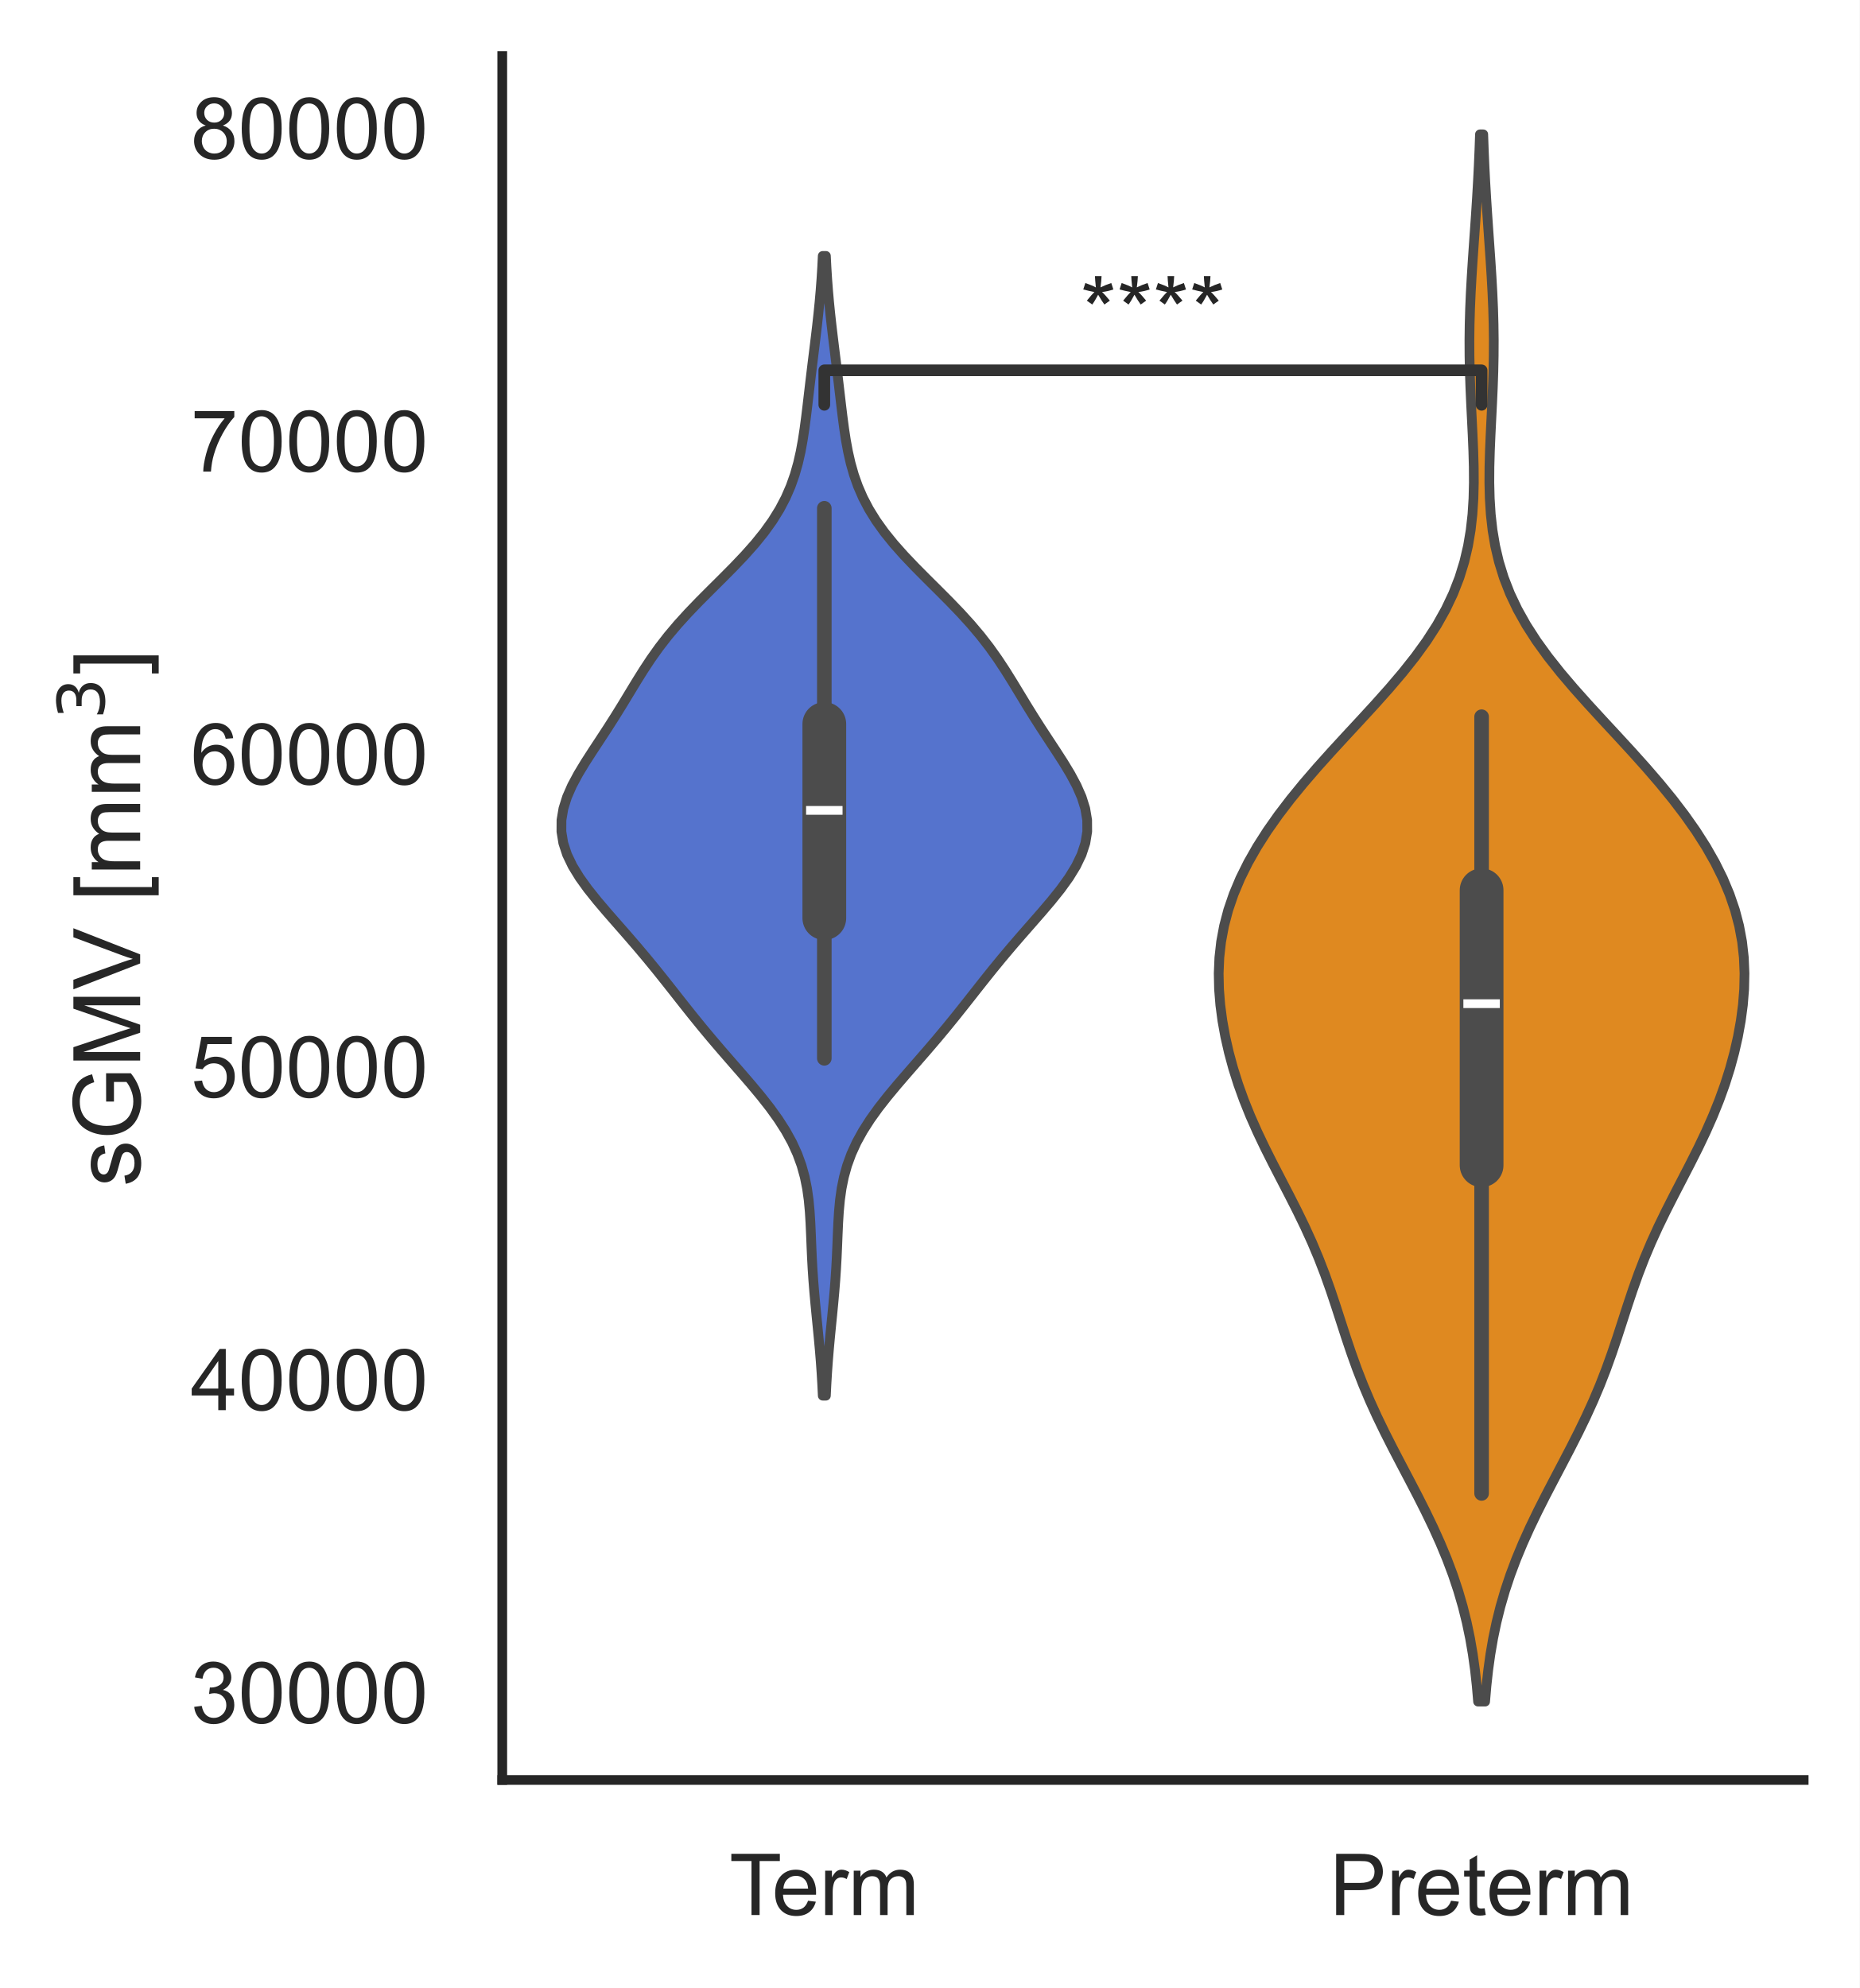
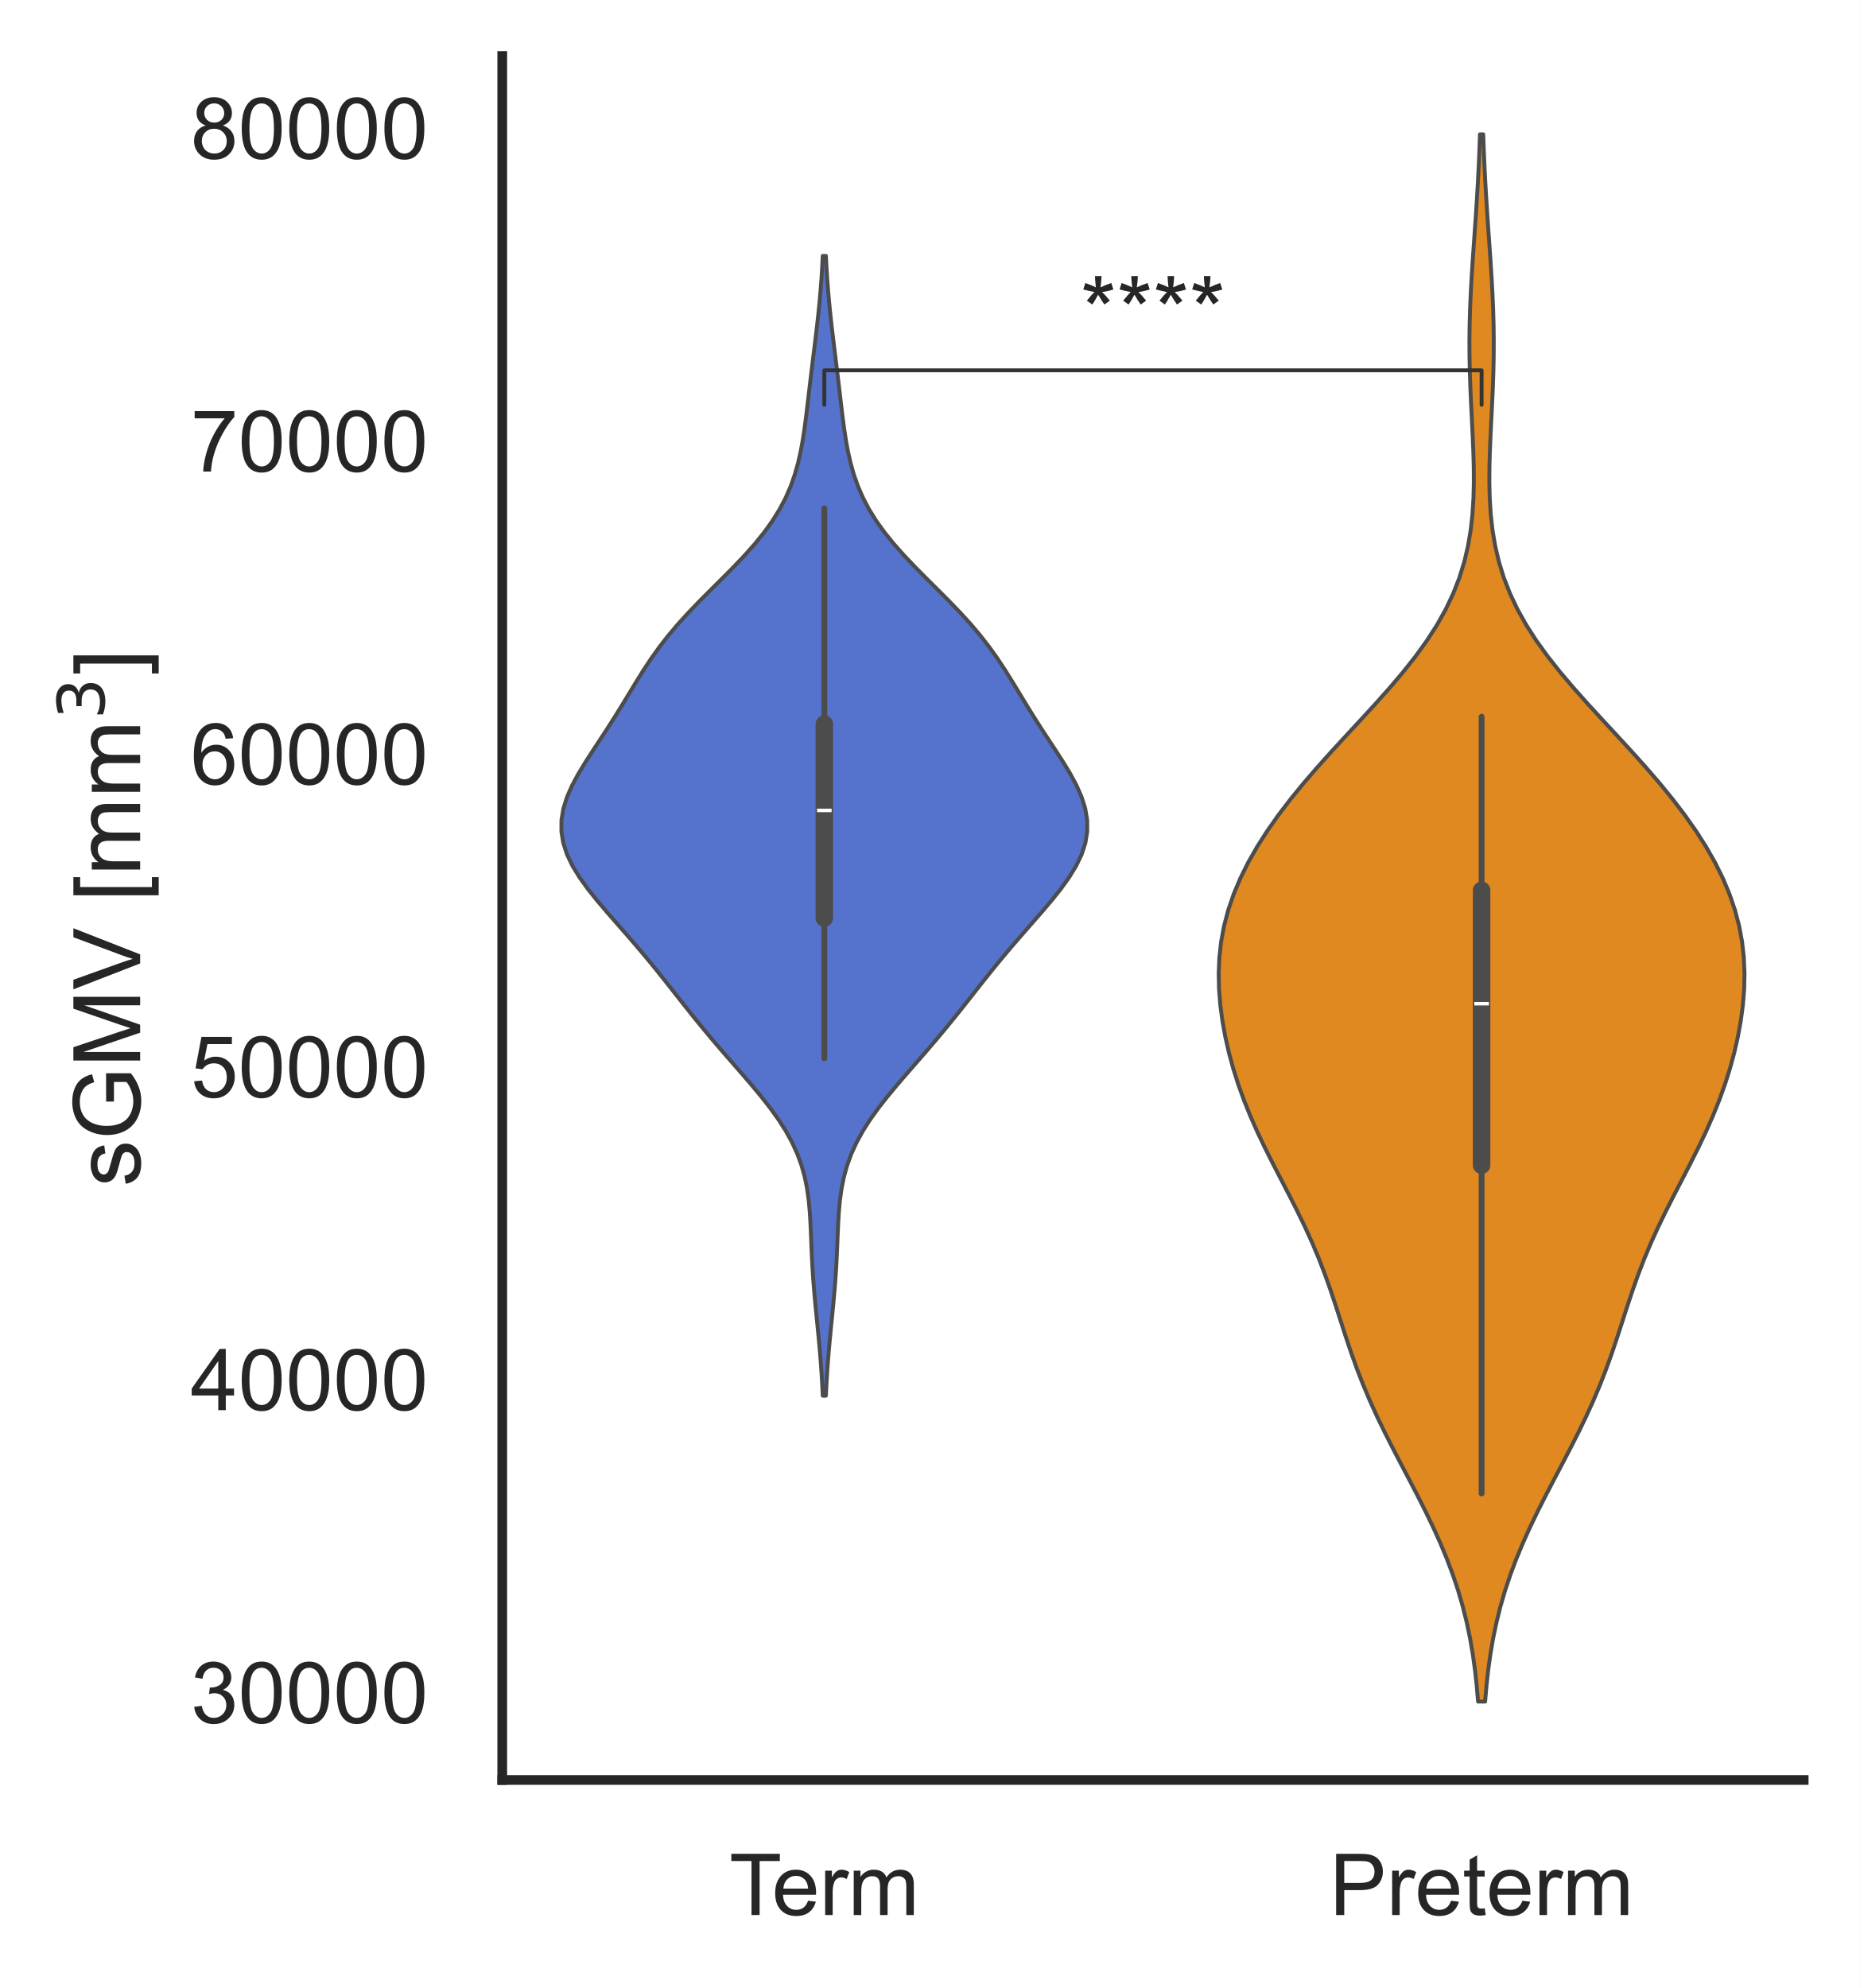
<svg xmlns="http://www.w3.org/2000/svg" xmlns:xlink="http://www.w3.org/1999/xlink" width="239.205pt" height="255.72pt" viewBox="0 0 239.205 255.72" version="1.1">
  <defs>
    <style type="text/css">*{stroke-linejoin: round; stroke-linecap: butt}</style>
  </defs>
  <g id="figure_1">
    <g id="patch_1">
      <path d="M 0 255.72  L 239.205 255.72  L 239.205 0  L 0 0  z " style="fill: #ffffff" />
    </g>
    <g id="axes_1">
      <g id="patch_2">
        <path d="M 64.605 228.96  L 232.005 228.96  L 232.005 7.2  L 64.605 7.2  z " style="fill: #ffffff" />
      </g>
      <g id="matplotlib.axis_1">
        <g id="xtick_1">
          <g id="text_1">
            <g style="fill: #262626" transform="translate(93.81383 246.3336) scale(0.11 -0.11)">
              <defs>
                <path id="ArialMT-54" d="M 1659 0  L 1659 4041  L 150 4041  L 150 4581  L 3781 4581  L 3781 4041  L 2266 4041  L 2266 0  L 1659 0  z " transform="scale(0.015625)" />
                <path id="ArialMT-65" d="M 2694 1069  L 3275 997  Q 3138 488 2766 206  Q 2394 -75 1816 -75  Q 1088 -75 661 373  Q 234 822 234 1631  Q 234 2469 665 2931  Q 1097 3394 1784 3394  Q 2450 3394 2872 2941  Q 3294 2488 3294 1666  Q 3294 1616 3291 1516  L 816 1516  Q 847 969 1125 678  Q 1403 388 1819 388  Q 2128 388 2347 550  Q 2566 713 2694 1069  z M 847 1978  L 2700 1978  Q 2663 2397 2488 2606  Q 2219 2931 1791 2931  Q 1403 2931 1139 2672  Q 875 2413 847 1978  z " transform="scale(0.015625)" />
                <path id="ArialMT-72" d="M 416 0  L 416 3319  L 922 3319  L 922 2816  Q 1116 3169 1280 3281  Q 1444 3394 1641 3394  Q 1925 3394 2219 3213  L 2025 2691  Q 1819 2813 1613 2813  Q 1428 2813 1281 2702  Q 1134 2591 1072 2394  Q 978 2094 978 1738  L 978 0  L 416 0  z " transform="scale(0.015625)" />
                <path id="ArialMT-6d" d="M 422 0  L 422 3319  L 925 3319  L 925 2853  Q 1081 3097 1340 3245  Q 1600 3394 1931 3394  Q 2300 3394 2536 3241  Q 2772 3088 2869 2813  Q 3263 3394 3894 3394  Q 4388 3394 4653 3120  Q 4919 2847 4919 2278  L 4919 0  L 4359 0  L 4359 2091  Q 4359 2428 4304 2576  Q 4250 2725 4106 2815  Q 3963 2906 3769 2906  Q 3419 2906 3187 2673  Q 2956 2441 2956 1928  L 2956 0  L 2394 0  L 2394 2156  Q 2394 2531 2256 2718  Q 2119 2906 1806 2906  Q 1569 2906 1367 2781  Q 1166 2656 1075 2415  Q 984 2175 984 1722  L 984 0  L 422 0  z " transform="scale(0.015625)" />
              </defs>
              <use xlink:href="#ArialMT-54" />
              <use xlink:href="#ArialMT-65" x="49.959" />
              <use xlink:href="#ArialMT-72" x="105.574" />
              <use xlink:href="#ArialMT-6d" x="138.875" />
            </g>
          </g>
        </g>
        <g id="xtick_2">
          <g id="text_2">
            <g style="fill: #262626" transform="translate(171.0202 246.3336) scale(0.11 -0.11)">
              <defs>
                <path id="ArialMT-50" d="M 494 0  L 494 4581  L 2222 4581  Q 2678 4581 2919 4538  Q 3256 4481 3484 4323  Q 3713 4166 3852 3881  Q 3991 3597 3991 3256  Q 3991 2672 3619 2267  Q 3247 1863 2275 1863  L 1100 1863  L 1100 0  L 494 0  z M 1100 2403  L 2284 2403  Q 2872 2403 3119 2622  Q 3366 2841 3366 3238  Q 3366 3525 3220 3729  Q 3075 3934 2838 4000  Q 2684 4041 2272 4041  L 1100 4041  L 1100 2403  z " transform="scale(0.015625)" />
                <path id="ArialMT-74" d="M 1650 503  L 1731 6  Q 1494 -44 1306 -44  Q 1000 -44 831 53  Q 663 150 594 308  Q 525 466 525 972  L 525 2881  L 113 2881  L 113 3319  L 525 3319  L 525 4141  L 1084 4478  L 1084 3319  L 1650 3319  L 1650 2881  L 1084 2881  L 1084 941  Q 1084 700 1114 631  Q 1144 563 1211 522  Q 1278 481 1403 481  Q 1497 481 1650 503  z " transform="scale(0.015625)" />
              </defs>
              <use xlink:href="#ArialMT-50" />
              <use xlink:href="#ArialMT-72" x="66.699" />
              <use xlink:href="#ArialMT-65" x="100" />
              <use xlink:href="#ArialMT-74" x="155.615" />
              <use xlink:href="#ArialMT-65" x="183.398" />
              <use xlink:href="#ArialMT-72" x="239.014" />
              <use xlink:href="#ArialMT-6d" x="272.314" />
            </g>
          </g>
        </g>
      </g>
      <g id="matplotlib.axis_2">
        <g id="ytick_1">
          <g id="text_3">
            <g style="fill: #262626" transform="translate(24.52 221.6341) scale(0.11 -0.11)">
              <defs>
                <path id="ArialMT-33" d="M 269 1209  L 831 1284  Q 928 806 1161 595  Q 1394 384 1728 384  Q 2125 384 2398 659  Q 2672 934 2672 1341  Q 2672 1728 2419 1979  Q 2166 2231 1775 2231  Q 1616 2231 1378 2169  L 1441 2663  Q 1497 2656 1531 2656  Q 1891 2656 2178 2843  Q 2466 3031 2466 3422  Q 2466 3731 2256 3934  Q 2047 4138 1716 4138  Q 1388 4138 1169 3931  Q 950 3725 888 3313  L 325 3413  Q 428 3978 793 4289  Q 1159 4600 1703 4600  Q 2078 4600 2393 4439  Q 2709 4278 2876 4000  Q 3044 3722 3044 3409  Q 3044 3113 2884 2869  Q 2725 2625 2413 2481  Q 2819 2388 3044 2092  Q 3269 1797 3269 1353  Q 3269 753 2831 336  Q 2394 -81 1725 -81  Q 1122 -81 723 278  Q 325 638 269 1209  z " transform="scale(0.015625)" />
                <path id="ArialMT-30" d="M 266 2259  Q 266 3072 433 3567  Q 600 4063 929 4331  Q 1259 4600 1759 4600  Q 2128 4600 2406 4451  Q 2684 4303 2865 4023  Q 3047 3744 3150 3342  Q 3253 2941 3253 2259  Q 3253 1453 3087 958  Q 2922 463 2592 192  Q 2263 -78 1759 -78  Q 1097 -78 719 397  Q 266 969 266 2259  z M 844 2259  Q 844 1131 1108 757  Q 1372 384 1759 384  Q 2147 384 2411 759  Q 2675 1134 2675 2259  Q 2675 3391 2411 3762  Q 2147 4134 1753 4134  Q 1366 4134 1134 3806  Q 844 3388 844 2259  z " transform="scale(0.015625)" />
              </defs>
              <use xlink:href="#ArialMT-33" />
              <use xlink:href="#ArialMT-30" x="55.615" />
              <use xlink:href="#ArialMT-30" x="111.23" />
              <use xlink:href="#ArialMT-30" x="166.846" />
              <use xlink:href="#ArialMT-30" x="222.461" />
            </g>
          </g>
        </g>
        <g id="ytick_2">
          <g id="text_4">
            <g style="fill: #262626" transform="translate(24.52 181.3896) scale(0.11 -0.11)">
              <defs>
                <path id="ArialMT-34" d="M 2069 0  L 2069 1097  L 81 1097  L 81 1613  L 2172 4581  L 2631 4581  L 2631 1613  L 3250 1613  L 3250 1097  L 2631 1097  L 2631 0  L 2069 0  z M 2069 1613  L 2069 3678  L 634 1613  L 2069 1613  z " transform="scale(0.015625)" />
              </defs>
              <use xlink:href="#ArialMT-34" />
              <use xlink:href="#ArialMT-30" x="55.615" />
              <use xlink:href="#ArialMT-30" x="111.23" />
              <use xlink:href="#ArialMT-30" x="166.846" />
              <use xlink:href="#ArialMT-30" x="222.461" />
            </g>
          </g>
        </g>
        <g id="ytick_3">
          <g id="text_5">
            <g style="fill: #262626" transform="translate(24.52 141.145) scale(0.11 -0.11)">
              <defs>
                <path id="ArialMT-35" d="M 266 1200  L 856 1250  Q 922 819 1161 601  Q 1400 384 1738 384  Q 2144 384 2425 690  Q 2706 997 2706 1503  Q 2706 1984 2436 2262  Q 2166 2541 1728 2541  Q 1456 2541 1237 2417  Q 1019 2294 894 2097  L 366 2166  L 809 4519  L 3088 4519  L 3088 3981  L 1259 3981  L 1013 2750  Q 1425 3038 1878 3038  Q 2478 3038 2890 2622  Q 3303 2206 3303 1553  Q 3303 931 2941 478  Q 2500 -78 1738 -78  Q 1113 -78 717 272  Q 322 622 266 1200  z " transform="scale(0.015625)" />
              </defs>
              <use xlink:href="#ArialMT-35" />
              <use xlink:href="#ArialMT-30" x="55.615" />
              <use xlink:href="#ArialMT-30" x="111.23" />
              <use xlink:href="#ArialMT-30" x="166.846" />
              <use xlink:href="#ArialMT-30" x="222.461" />
            </g>
          </g>
        </g>
        <g id="ytick_4">
          <g id="text_6">
            <g style="fill: #262626" transform="translate(24.52 100.9005) scale(0.11 -0.11)">
              <defs>
                <path id="ArialMT-36" d="M 3184 3459  L 2625 3416  Q 2550 3747 2413 3897  Q 2184 4138 1850 4138  Q 1581 4138 1378 3988  Q 1113 3794 959 3422  Q 806 3050 800 2363  Q 1003 2672 1297 2822  Q 1591 2972 1913 2972  Q 2475 2972 2870 2558  Q 3266 2144 3266 1488  Q 3266 1056 3080 686  Q 2894 316 2569 119  Q 2244 -78 1831 -78  Q 1128 -78 684 439  Q 241 956 241 2144  Q 241 3472 731 4075  Q 1159 4600 1884 4600  Q 2425 4600 2770 4297  Q 3116 3994 3184 3459  z M 888 1484  Q 888 1194 1011 928  Q 1134 663 1356 523  Q 1578 384 1822 384  Q 2178 384 2434 671  Q 2691 959 2691 1453  Q 2691 1928 2437 2201  Q 2184 2475 1800 2475  Q 1419 2475 1153 2201  Q 888 1928 888 1484  z " transform="scale(0.015625)" />
              </defs>
              <use xlink:href="#ArialMT-36" />
              <use xlink:href="#ArialMT-30" x="55.615" />
              <use xlink:href="#ArialMT-30" x="111.23" />
              <use xlink:href="#ArialMT-30" x="166.846" />
              <use xlink:href="#ArialMT-30" x="222.461" />
            </g>
          </g>
        </g>
        <g id="ytick_5">
          <g id="text_7">
            <g style="fill: #262626" transform="translate(24.52 60.65592) scale(0.11 -0.11)">
              <defs>
                <path id="ArialMT-37" d="M 303 3981  L 303 4522  L 3269 4522  L 3269 4084  Q 2831 3619 2401 2847  Q 1972 2075 1738 1259  Q 1569 684 1522 0  L 944 0  Q 953 541 1156 1306  Q 1359 2072 1739 2783  Q 2119 3494 2547 3981  L 303 3981  z " transform="scale(0.015625)" />
              </defs>
              <use xlink:href="#ArialMT-37" />
              <use xlink:href="#ArialMT-30" x="55.615" />
              <use xlink:href="#ArialMT-30" x="111.23" />
              <use xlink:href="#ArialMT-30" x="166.846" />
              <use xlink:href="#ArialMT-30" x="222.461" />
            </g>
          </g>
        </g>
        <g id="ytick_6">
          <g id="text_8">
            <g style="fill: #262626" transform="translate(24.52 20.41137) scale(0.11 -0.11)">
              <defs>
                <path id="ArialMT-38" d="M 1131 2484  Q 781 2613 612 2850  Q 444 3088 444 3419  Q 444 3919 803 4259  Q 1163 4600 1759 4600  Q 2359 4600 2725 4251  Q 3091 3903 3091 3403  Q 3091 3084 2923 2848  Q 2756 2613 2416 2484  Q 2838 2347 3058 2040  Q 3278 1734 3278 1309  Q 3278 722 2862 322  Q 2447 -78 1769 -78  Q 1091 -78 675 323  Q 259 725 259 1325  Q 259 1772 486 2073  Q 713 2375 1131 2484  z M 1019 3438  Q 1019 3113 1228 2906  Q 1438 2700 1772 2700  Q 2097 2700 2305 2904  Q 2513 3109 2513 3406  Q 2513 3716 2298 3927  Q 2084 4138 1766 4138  Q 1444 4138 1231 3931  Q 1019 3725 1019 3438  z M 838 1322  Q 838 1081 952 856  Q 1066 631 1291 507  Q 1516 384 1775 384  Q 2178 384 2440 643  Q 2703 903 2703 1303  Q 2703 1709 2433 1975  Q 2163 2241 1756 2241  Q 1359 2241 1098 1978  Q 838 1716 838 1322  z " transform="scale(0.015625)" />
              </defs>
              <use xlink:href="#ArialMT-38" />
              <use xlink:href="#ArialMT-30" x="55.615" />
              <use xlink:href="#ArialMT-30" x="111.23" />
              <use xlink:href="#ArialMT-30" x="166.846" />
              <use xlink:href="#ArialMT-30" x="222.461" />
            </g>
          </g>
        </g>
        <g id="text_9">
          <g style="fill: #262626" transform="translate(18.12 152.64) rotate(-90) scale(0.12 -0.12)">
            <defs>
              <path id="ArialMT-73" d="M 197 991  L 753 1078  Q 800 744 1014 566  Q 1228 388 1613 388  Q 2000 388 2187 545  Q 2375 703 2375 916  Q 2375 1106 2209 1216  Q 2094 1291 1634 1406  Q 1016 1563 777 1677  Q 538 1791 414 1992  Q 291 2194 291 2438  Q 291 2659 392 2848  Q 494 3038 669 3163  Q 800 3259 1026 3326  Q 1253 3394 1513 3394  Q 1903 3394 2198 3281  Q 2494 3169 2634 2976  Q 2775 2784 2828 2463  L 2278 2388  Q 2241 2644 2061 2787  Q 1881 2931 1553 2931  Q 1166 2931 1000 2803  Q 834 2675 834 2503  Q 834 2394 903 2306  Q 972 2216 1119 2156  Q 1203 2125 1616 2013  Q 2213 1853 2448 1751  Q 2684 1650 2818 1456  Q 2953 1263 2953 975  Q 2953 694 2789 445  Q 2625 197 2315 61  Q 2006 -75 1616 -75  Q 969 -75 630 194  Q 291 463 197 991  z " transform="scale(0.015625)" />
              <path id="ArialMT-47" d="M 2638 1797  L 2638 2334  L 4578 2338  L 4578 638  Q 4131 281 3656 101  Q 3181 -78 2681 -78  Q 2006 -78 1454 211  Q 903 500 622 1047  Q 341 1594 341 2269  Q 341 2938 620 3517  Q 900 4097 1425 4378  Q 1950 4659 2634 4659  Q 3131 4659 3532 4498  Q 3934 4338 4162 4050  Q 4391 3763 4509 3300  L 3963 3150  Q 3859 3500 3706 3700  Q 3553 3900 3268 4020  Q 2984 4141 2638 4141  Q 2222 4141 1919 4014  Q 1616 3888 1430 3681  Q 1244 3475 1141 3228  Q 966 2803 966 2306  Q 966 1694 1177 1281  Q 1388 869 1791 669  Q 2194 469 2647 469  Q 3041 469 3416 620  Q 3791 772 3984 944  L 3984 1797  L 2638 1797  z " transform="scale(0.015625)" />
              <path id="ArialMT-4d" d="M 475 0  L 475 4581  L 1388 4581  L 2472 1338  Q 2622 884 2691 659  Q 2769 909 2934 1394  L 4031 4581  L 4847 4581  L 4847 0  L 4263 0  L 4263 3834  L 2931 0  L 2384 0  L 1059 3900  L 1059 0  L 475 0  z " transform="scale(0.015625)" />
              <path id="ArialMT-56" d="M 1803 0  L 28 4581  L 684 4581  L 1875 1253  Q 2019 853 2116 503  Q 2222 878 2363 1253  L 3600 4581  L 4219 4581  L 2425 0  L 1803 0  z " transform="scale(0.015625)" />
              <path id="ArialMT-20" transform="scale(0.015625)" />
              <path id="ArialMT-5b" d="M 434 -1272  L 434 4581  L 1675 4581  L 1675 4116  L 997 4116  L 997 -806  L 1675 -806  L 1675 -1272  L 434 -1272  z " transform="scale(0.015625)" />
              <path id="DejaVuSans-33" d="M 2597 2516  Q 3050 2419 3304 2112  Q 3559 1806 3559 1356  Q 3559 666 3084 287  Q 2609 -91 1734 -91  Q 1441 -91 1130 -33  Q 819 25 488 141  L 488 750  Q 750 597 1062 519  Q 1375 441 1716 441  Q 2309 441 2620 675  Q 2931 909 2931 1356  Q 2931 1769 2642 2001  Q 2353 2234 1838 2234  L 1294 2234  L 1294 2753  L 1863 2753  Q 2328 2753 2575 2939  Q 2822 3125 2822 3475  Q 2822 3834 2567 4026  Q 2313 4219 1838 4219  Q 1578 4219 1281 4162  Q 984 4106 628 3988  L 628 4550  Q 988 4650 1302 4700  Q 1616 4750 1894 4750  Q 2613 4750 3031 4423  Q 3450 4097 3450 3541  Q 3450 3153 3228 2886  Q 3006 2619 2597 2516  z " transform="scale(0.015625)" />
              <path id="ArialMT-5d" d="M 1363 -1272  L 122 -1272  L 122 -806  L 800 -806  L 800 4116  L 122 4116  L 122 4581  L 1363 4581  L 1363 -1272  z " transform="scale(0.015625)" />
            </defs>
            <use xlink:href="#ArialMT-73" transform="translate(0 0.765625)" />
            <use xlink:href="#ArialMT-47" transform="translate(50 0.765625)" />
            <use xlink:href="#ArialMT-4d" transform="translate(127.7832 0.765625)" />
            <use xlink:href="#ArialMT-56" transform="translate(211.084 0.765625)" />
            <use xlink:href="#ArialMT-20" transform="translate(277.7832 0.765625)" />
            <use xlink:href="#ArialMT-5b" transform="translate(305.5664 0.765625)" />
            <use xlink:href="#ArialMT-6d" transform="translate(333.3496 0.765625)" />
            <use xlink:href="#ArialMT-6d" transform="translate(416.6504 0.765625)" />
            <use xlink:href="#DejaVuSans-33" transform="translate(500.9082 39.04688) scale(0.7)" />
            <use xlink:href="#ArialMT-5d" transform="translate(548.1787 0.765625)" />
          </g>
        </g>
      </g>
      <g id="PolyCollection_1">
        <defs>
-           <path id="m209a871a17" d="M 106.233 -76.191  L 105.832 -76.191  L 105.759 -77.672  L 105.67 -79.153  L 105.564 -80.634  L 105.442 -82.115  L 105.307 -83.596  L 105.162 -85.076  L 105.015 -86.557  L 104.871 -88.038  L 104.737 -89.519  L 104.618 -91  L 104.518 -92.481  L 104.437 -93.962  L 104.372 -95.443  L 104.313 -96.924  L 104.246 -98.405  L 104.155 -99.885  L 104.018 -101.366  L 103.81 -102.847  L 103.511 -104.328  L 103.1 -105.809  L 102.56 -107.29  L 101.883 -108.771  L 101.067 -110.252  L 100.119 -111.733  L 99.054 -113.214  L 97.892 -114.695  L 96.66 -116.175  L 95.385 -117.656  L 94.092 -119.137  L 92.805 -120.618  L 91.54 -122.099  L 90.305 -123.58  L 89.101 -125.061  L 87.922 -126.542  L 86.757 -128.023  L 85.589 -129.504  L 84.405 -130.985  L 83.192 -132.465  L 81.945 -133.946  L 80.666 -135.427  L 79.368 -136.908  L 78.074 -138.389  L 76.815 -139.87  L 75.63 -141.351  L 74.562 -142.832  L 73.653 -144.313  L 72.941 -145.794  L 72.455 -147.275  L 72.214 -148.755  L 72.222 -150.236  L 72.471 -151.717  L 72.936 -153.198  L 73.586 -154.679  L 74.381 -156.16  L 75.276 -157.641  L 76.23 -159.122  L 77.204 -160.603  L 78.172 -162.084  L 79.116 -163.565  L 80.033 -165.045  L 80.931 -166.526  L 81.83 -168.007  L 82.754 -169.488  L 83.73 -170.969  L 84.785 -172.45  L 85.934 -173.931  L 87.184 -175.412  L 88.531 -176.893  L 89.955 -178.374  L 91.431 -179.854  L 92.921 -181.335  L 94.389 -182.816  L 95.797 -184.297  L 97.112 -185.778  L 98.308 -187.259  L 99.369 -188.74  L 100.287 -190.221  L 101.064 -191.702  L 101.707 -193.183  L 102.23 -194.664  L 102.65 -196.144  L 102.986 -197.625  L 103.257 -199.106  L 103.483 -200.587  L 103.679 -202.068  L 103.859 -203.549  L 104.032 -205.03  L 104.207 -206.511  L 104.385 -207.992  L 104.566 -209.473  L 104.75 -210.954  L 104.931 -212.434  L 105.106 -213.915  L 105.269 -215.396  L 105.418 -216.877  L 105.549 -218.358  L 105.661 -219.839  L 105.754 -221.32  L 105.828 -222.801  L 106.236 -222.801  L 106.236 -222.801  L 106.311 -221.32  L 106.404 -219.839  L 106.516 -218.358  L 106.647 -216.877  L 106.795 -215.396  L 106.959 -213.915  L 107.134 -212.434  L 107.315 -210.954  L 107.498 -209.473  L 107.68 -207.992  L 107.858 -206.511  L 108.032 -205.03  L 108.206 -203.549  L 108.386 -202.068  L 108.582 -200.587  L 108.807 -199.106  L 109.079 -197.625  L 109.415 -196.144  L 109.835 -194.664  L 110.358 -193.183  L 111.001 -191.702  L 111.777 -190.221  L 112.696 -188.74  L 113.757 -187.259  L 114.953 -185.778  L 116.268 -184.297  L 117.676 -182.816  L 119.143 -181.335  L 120.634 -179.854  L 122.109 -178.374  L 123.534 -176.893  L 124.881 -175.412  L 126.131 -173.931  L 127.28 -172.45  L 128.334 -170.969  L 129.311 -169.488  L 130.235 -168.007  L 131.134 -166.526  L 132.032 -165.045  L 132.949 -163.565  L 133.893 -162.084  L 134.861 -160.603  L 135.835 -159.122  L 136.789 -157.641  L 137.684 -156.16  L 138.478 -154.679  L 139.129 -153.198  L 139.594 -151.717  L 139.842 -150.236  L 139.851 -148.755  L 139.61 -147.275  L 139.124 -145.794  L 138.412 -144.313  L 137.503 -142.832  L 136.435 -141.351  L 135.25 -139.87  L 133.991 -138.389  L 132.696 -136.908  L 131.398 -135.427  L 130.12 -133.946  L 128.873 -132.465  L 127.66 -130.985  L 126.476 -129.504  L 125.308 -128.023  L 124.142 -126.542  L 122.964 -125.061  L 121.76 -123.58  L 120.525 -122.099  L 119.259 -120.618  L 117.972 -119.137  L 116.68 -117.656  L 115.405 -116.175  L 114.173 -114.695  L 113.011 -113.214  L 111.946 -111.733  L 110.998 -110.252  L 110.182 -108.771  L 109.505 -107.29  L 108.965 -105.809  L 108.554 -104.328  L 108.254 -102.847  L 108.047 -101.366  L 107.91 -99.885  L 107.818 -98.405  L 107.752 -96.924  L 107.693 -95.443  L 107.628 -93.962  L 107.547 -92.481  L 107.447 -91  L 107.328 -89.519  L 107.194 -88.038  L 107.05 -86.557  L 106.902 -85.076  L 106.758 -83.596  L 106.623 -82.115  L 106.501 -80.634  L 106.395 -79.153  L 106.306 -77.672  L 106.233 -76.191  z " style="stroke: #4c4c4c; stroke-width: 1.25" />
+           <path id="mf7696a9896" d="M 106.233 -76.191  L 105.832 -76.191  L 105.759 -77.672  L 105.67 -79.153  L 105.564 -80.634  L 105.442 -82.115  L 105.307 -83.596  L 105.162 -85.076  L 105.015 -86.557  L 104.871 -88.038  L 104.737 -89.519  L 104.618 -91  L 104.518 -92.481  L 104.437 -93.962  L 104.372 -95.443  L 104.313 -96.924  L 104.246 -98.405  L 104.155 -99.885  L 104.018 -101.366  L 103.81 -102.847  L 103.511 -104.328  L 103.1 -105.809  L 102.56 -107.29  L 101.883 -108.771  L 101.067 -110.252  L 100.119 -111.733  L 99.054 -113.214  L 97.892 -114.695  L 96.66 -116.175  L 95.385 -117.656  L 94.092 -119.137  L 92.805 -120.618  L 91.54 -122.099  L 90.305 -123.58  L 89.101 -125.061  L 87.922 -126.542  L 86.757 -128.023  L 85.589 -129.504  L 84.405 -130.985  L 83.192 -132.465  L 81.945 -133.946  L 80.666 -135.427  L 79.368 -136.908  L 78.074 -138.389  L 76.815 -139.87  L 75.63 -141.351  L 74.562 -142.832  L 73.653 -144.313  L 72.941 -145.794  L 72.455 -147.275  L 72.214 -148.755  L 72.222 -150.236  L 72.471 -151.717  L 72.936 -153.198  L 73.586 -154.679  L 74.381 -156.16  L 75.276 -157.641  L 76.23 -159.122  L 77.204 -160.603  L 78.172 -162.084  L 79.116 -163.565  L 80.033 -165.045  L 80.931 -166.526  L 81.83 -168.007  L 82.754 -169.488  L 83.73 -170.969  L 84.785 -172.45  L 85.934 -173.931  L 87.184 -175.412  L 88.531 -176.893  L 89.955 -178.374  L 91.431 -179.854  L 92.921 -181.335  L 94.389 -182.816  L 95.797 -184.297  L 97.112 -185.778  L 98.308 -187.259  L 99.369 -188.74  L 100.287 -190.221  L 101.064 -191.702  L 101.707 -193.183  L 102.23 -194.664  L 102.65 -196.144  L 102.986 -197.625  L 103.257 -199.106  L 103.483 -200.587  L 103.679 -202.068  L 103.859 -203.549  L 104.032 -205.03  L 104.207 -206.511  L 104.385 -207.992  L 104.566 -209.473  L 104.75 -210.954  L 104.931 -212.434  L 105.106 -213.915  L 105.269 -215.396  L 105.418 -216.877  L 105.549 -218.358  L 105.661 -219.839  L 105.754 -221.32  L 105.828 -222.801  L 106.236 -222.801  L 106.236 -222.801  L 106.311 -221.32  L 106.404 -219.839  L 106.516 -218.358  L 106.647 -216.877  L 106.795 -215.396  L 106.959 -213.915  L 107.134 -212.434  L 107.315 -210.954  L 107.498 -209.473  L 107.68 -207.992  L 107.858 -206.511  L 108.032 -205.03  L 108.206 -203.549  L 108.386 -202.068  L 108.582 -200.587  L 108.807 -199.106  L 109.079 -197.625  L 109.415 -196.144  L 109.835 -194.664  L 110.358 -193.183  L 111.001 -191.702  L 111.777 -190.221  L 112.696 -188.74  L 113.757 -187.259  L 114.953 -185.778  L 116.268 -184.297  L 117.676 -182.816  L 119.143 -181.335  L 120.634 -179.854  L 122.109 -178.374  L 123.534 -176.893  L 124.881 -175.412  L 126.131 -173.931  L 127.28 -172.45  L 128.334 -170.969  L 129.311 -169.488  L 130.235 -168.007  L 131.134 -166.526  L 132.032 -165.045  L 132.949 -163.565  L 133.893 -162.084  L 134.861 -160.603  L 135.835 -159.122  L 136.789 -157.641  L 137.684 -156.16  L 138.478 -154.679  L 139.129 -153.198  L 139.594 -151.717  L 139.842 -150.236  L 139.851 -148.755  L 139.61 -147.275  L 139.124 -145.794  L 138.412 -144.313  L 137.503 -142.832  L 136.435 -141.351  L 135.25 -139.87  L 133.991 -138.389  L 132.696 -136.908  L 131.398 -135.427  L 130.12 -133.946  L 128.873 -132.465  L 127.66 -130.985  L 126.476 -129.504  L 125.308 -128.023  L 124.142 -126.542  L 122.964 -125.061  L 121.76 -123.58  L 120.525 -122.099  L 119.259 -120.618  L 117.972 -119.137  L 116.68 -117.656  L 115.405 -116.175  L 114.173 -114.695  L 113.011 -113.214  L 111.946 -111.733  L 110.998 -110.252  L 110.182 -108.771  L 109.505 -107.29  L 108.965 -105.809  L 108.554 -104.328  L 108.254 -102.847  L 108.047 -101.366  L 107.91 -99.885  L 107.818 -98.405  L 107.752 -96.924  L 107.693 -95.443  L 107.628 -93.962  L 107.547 -92.481  L 107.447 -91  L 107.328 -89.519  L 107.194 -88.038  L 107.05 -86.557  L 106.902 -85.076  L 106.758 -83.596  L 106.623 -82.115  L 106.501 -80.634  L 106.395 -79.153  L 106.306 -77.672  L 106.233 -76.191  z " style="stroke: #4c4c4c; stroke-width: 0.5" />
        </defs>
-         <g clip-path="url(#pae43e9ce5e)">
-           <use xlink:href="#m209a871a17" x="0" y="255.72" style="fill: #5573cd; stroke: #4c4c4c; stroke-width: 1.25" />
+         <g clip-path="url(#p11dbd2fc00)">
+           <use xlink:href="#mf7696a9896" x="0" y="255.72" style="fill: #5573cd; stroke: #4c4c4c; stroke-width: 0.5" />
        </g>
      </g>
      <g id="PolyCollection_2">
        <defs>
-           <path id="m47e3ba085d" d="M 191.031 -36.84  L 190.125 -36.84  L 189.951 -38.876  L 189.726 -40.913  L 189.443 -42.949  L 189.092 -44.985  L 188.666 -47.022  L 188.159 -49.058  L 187.567 -51.094  L 186.888 -53.131  L 186.123 -55.167  L 185.278 -57.203  L 184.359 -59.24  L 183.378 -61.276  L 182.349 -63.313  L 181.29 -65.349  L 180.22 -67.385  L 179.158 -69.422  L 178.126 -71.458  L 177.139 -73.494  L 176.211 -75.531  L 175.351 -77.567  L 174.557 -79.603  L 173.825 -81.64  L 173.138 -83.676  L 172.478 -85.713  L 171.82 -87.749  L 171.139 -89.785  L 170.414 -91.822  L 169.627 -93.858  L 168.77 -95.894  L 167.842 -97.931  L 166.852 -99.967  L 165.818 -102.003  L 164.763 -104.04  L 163.711 -106.076  L 162.69 -108.113  L 161.72 -110.149  L 160.819 -112.185  L 160 -114.222  L 159.267 -116.258  L 158.624 -118.294  L 158.071 -120.331  L 157.608 -122.367  L 157.238 -124.403  L 156.968 -126.44  L 156.804 -128.476  L 156.76 -130.513  L 156.845 -132.549  L 157.073 -134.585  L 157.452 -136.622  L 157.988 -138.658  L 158.683 -140.694  L 159.538 -142.731  L 160.548 -144.767  L 161.707 -146.803  L 163.008 -148.84  L 164.441 -150.876  L 165.997 -152.913  L 167.661 -154.949  L 169.417 -156.985  L 171.244 -159.022  L 173.116 -161.058  L 175.004 -163.094  L 176.874 -165.131  L 178.691 -167.167  L 180.423 -169.203  L 182.039 -171.24  L 183.513 -173.276  L 184.826 -175.313  L 185.967 -177.349  L 186.932 -179.385  L 187.724 -181.422  L 188.352 -183.458  L 188.83 -185.494  L 189.173 -187.531  L 189.401 -189.567  L 189.53 -191.603  L 189.58 -193.64  L 189.568 -195.676  L 189.511 -197.713  L 189.425 -199.749  L 189.325 -201.785  L 189.223 -203.822  L 189.133 -205.858  L 189.063 -207.894  L 189.021 -209.931  L 189.012 -211.967  L 189.038 -214.003  L 189.096 -216.04  L 189.185 -218.076  L 189.298 -220.113  L 189.429 -222.149  L 189.569 -224.185  L 189.713 -226.222  L 189.854 -228.258  L 189.985 -230.294  L 190.104 -232.331  L 190.207 -234.367  L 190.295 -236.403  L 190.367 -238.44  L 190.789 -238.44  L 190.789 -238.44  L 190.861 -236.403  L 190.949 -234.367  L 191.052 -232.331  L 191.171 -230.294  L 191.302 -228.258  L 191.442 -226.222  L 191.586 -224.185  L 191.727 -222.149  L 191.858 -220.113  L 191.971 -218.076  L 192.06 -216.04  L 192.118 -214.003  L 192.144 -211.967  L 192.134 -209.931  L 192.093 -207.894  L 192.023 -205.858  L 191.932 -203.822  L 191.831 -201.785  L 191.731 -199.749  L 191.645 -197.713  L 191.588 -195.676  L 191.576 -193.64  L 191.626 -191.603  L 191.755 -189.567  L 191.983 -187.531  L 192.326 -185.494  L 192.804 -183.458  L 193.432 -181.422  L 194.224 -179.385  L 195.189 -177.349  L 196.33 -175.313  L 197.643 -173.276  L 199.117 -171.24  L 200.732 -169.203  L 202.464 -167.167  L 204.282 -165.131  L 206.152 -163.094  L 208.04 -161.058  L 209.912 -159.022  L 211.739 -156.985  L 213.495 -154.949  L 215.159 -152.913  L 216.714 -150.876  L 218.148 -148.84  L 219.449 -146.803  L 220.608 -144.767  L 221.618 -142.731  L 222.472 -140.694  L 223.168 -138.658  L 223.704 -136.622  L 224.083 -134.585  L 224.31 -132.549  L 224.396 -130.513  L 224.351 -128.476  L 224.188 -126.44  L 223.917 -124.403  L 223.548 -122.367  L 223.085 -120.331  L 222.532 -118.294  L 221.889 -116.258  L 221.156 -114.222  L 220.336 -112.185  L 219.436 -110.149  L 218.466 -108.113  L 217.444 -106.076  L 216.393 -104.04  L 215.338 -102.003  L 214.304 -99.967  L 213.314 -97.931  L 212.386 -95.894  L 211.528 -93.858  L 210.742 -91.822  L 210.017 -89.785  L 209.336 -87.749  L 208.678 -85.713  L 208.018 -83.676  L 207.331 -81.64  L 206.598 -79.603  L 205.805 -77.567  L 204.945 -75.531  L 204.017 -73.494  L 203.03 -71.458  L 201.997 -69.422  L 200.936 -67.385  L 199.866 -65.349  L 198.806 -63.313  L 197.778 -61.276  L 196.797 -59.24  L 195.878 -57.203  L 195.032 -55.167  L 194.268 -53.131  L 193.589 -51.094  L 192.997 -49.058  L 192.49 -47.022  L 192.064 -44.985  L 191.713 -42.949  L 191.429 -40.913  L 191.205 -38.876  L 191.031 -36.84  z " style="stroke: #4c4c4c; stroke-width: 1.25" />
+           <path id="m1d271413a3" d="M 191.031 -36.84  L 190.125 -36.84  L 189.951 -38.876  L 189.726 -40.913  L 189.443 -42.949  L 189.092 -44.985  L 188.666 -47.022  L 188.159 -49.058  L 187.567 -51.094  L 186.888 -53.131  L 186.123 -55.167  L 185.278 -57.203  L 184.359 -59.24  L 183.378 -61.276  L 182.349 -63.313  L 181.29 -65.349  L 180.22 -67.385  L 179.158 -69.422  L 178.126 -71.458  L 177.139 -73.494  L 176.211 -75.531  L 175.351 -77.567  L 174.557 -79.603  L 173.825 -81.64  L 173.138 -83.676  L 172.478 -85.713  L 171.82 -87.749  L 171.139 -89.785  L 170.414 -91.822  L 169.627 -93.858  L 168.77 -95.894  L 167.842 -97.931  L 166.852 -99.967  L 165.818 -102.003  L 164.763 -104.04  L 163.711 -106.076  L 162.69 -108.113  L 161.72 -110.149  L 160.819 -112.185  L 160 -114.222  L 159.267 -116.258  L 158.624 -118.294  L 158.071 -120.331  L 157.608 -122.367  L 157.238 -124.403  L 156.968 -126.44  L 156.804 -128.476  L 156.76 -130.513  L 156.845 -132.549  L 157.073 -134.585  L 157.452 -136.622  L 157.988 -138.658  L 158.683 -140.694  L 159.538 -142.731  L 160.548 -144.767  L 161.707 -146.803  L 163.008 -148.84  L 164.441 -150.876  L 165.997 -152.913  L 167.661 -154.949  L 169.417 -156.985  L 171.244 -159.022  L 173.116 -161.058  L 175.004 -163.094  L 176.874 -165.131  L 178.691 -167.167  L 180.423 -169.203  L 182.039 -171.24  L 183.513 -173.276  L 184.826 -175.313  L 185.967 -177.349  L 186.932 -179.385  L 187.724 -181.422  L 188.352 -183.458  L 188.83 -185.494  L 189.173 -187.531  L 189.401 -189.567  L 189.53 -191.603  L 189.58 -193.64  L 189.568 -195.676  L 189.511 -197.713  L 189.425 -199.749  L 189.325 -201.785  L 189.223 -203.822  L 189.133 -205.858  L 189.063 -207.894  L 189.021 -209.931  L 189.012 -211.967  L 189.038 -214.003  L 189.096 -216.04  L 189.185 -218.076  L 189.298 -220.113  L 189.429 -222.149  L 189.569 -224.185  L 189.713 -226.222  L 189.854 -228.258  L 189.985 -230.294  L 190.104 -232.331  L 190.207 -234.367  L 190.295 -236.403  L 190.367 -238.44  L 190.789 -238.44  L 190.789 -238.44  L 190.861 -236.403  L 190.949 -234.367  L 191.052 -232.331  L 191.171 -230.294  L 191.302 -228.258  L 191.442 -226.222  L 191.586 -224.185  L 191.727 -222.149  L 191.858 -220.113  L 191.971 -218.076  L 192.06 -216.04  L 192.118 -214.003  L 192.144 -211.967  L 192.134 -209.931  L 192.093 -207.894  L 192.023 -205.858  L 191.932 -203.822  L 191.831 -201.785  L 191.731 -199.749  L 191.645 -197.713  L 191.588 -195.676  L 191.576 -193.64  L 191.626 -191.603  L 191.755 -189.567  L 191.983 -187.531  L 192.326 -185.494  L 192.804 -183.458  L 193.432 -181.422  L 194.224 -179.385  L 195.189 -177.349  L 196.33 -175.313  L 197.643 -173.276  L 199.117 -171.24  L 200.732 -169.203  L 202.464 -167.167  L 204.282 -165.131  L 206.152 -163.094  L 208.04 -161.058  L 209.912 -159.022  L 211.739 -156.985  L 213.495 -154.949  L 215.159 -152.913  L 216.714 -150.876  L 218.148 -148.84  L 219.449 -146.803  L 220.608 -144.767  L 221.618 -142.731  L 222.472 -140.694  L 223.168 -138.658  L 223.704 -136.622  L 224.083 -134.585  L 224.31 -132.549  L 224.396 -130.513  L 224.351 -128.476  L 224.188 -126.44  L 223.917 -124.403  L 223.548 -122.367  L 223.085 -120.331  L 222.532 -118.294  L 221.889 -116.258  L 221.156 -114.222  L 220.336 -112.185  L 219.436 -110.149  L 218.466 -108.113  L 217.444 -106.076  L 216.393 -104.04  L 215.338 -102.003  L 214.304 -99.967  L 213.314 -97.931  L 212.386 -95.894  L 211.528 -93.858  L 210.742 -91.822  L 210.017 -89.785  L 209.336 -87.749  L 208.678 -85.713  L 208.018 -83.676  L 207.331 -81.64  L 206.598 -79.603  L 205.805 -77.567  L 204.945 -75.531  L 204.017 -73.494  L 203.03 -71.458  L 201.997 -69.422  L 200.936 -67.385  L 199.866 -65.349  L 198.806 -63.313  L 197.778 -61.276  L 196.797 -59.24  L 195.878 -57.203  L 195.032 -55.167  L 194.268 -53.131  L 193.589 -51.094  L 192.997 -49.058  L 192.49 -47.022  L 192.064 -44.985  L 191.713 -42.949  L 191.429 -40.913  L 191.205 -38.876  L 191.031 -36.84  z " style="stroke: #4c4c4c; stroke-width: 0.5" />
        </defs>
-         <g clip-path="url(#pae43e9ce5e)">
-           <use xlink:href="#m47e3ba085d" x="0" y="255.72" style="fill: #df8920; stroke: #4c4c4c; stroke-width: 1.25" />
+         <g clip-path="url(#p11dbd2fc00)">
+           <use xlink:href="#m1d271413a3" x="0" y="255.72" style="fill: #df8920; stroke: #4c4c4c; stroke-width: 0.5" />
        </g>
      </g>
      <g id="line2d_1">
-         <path d="M 106.032 136.134  L 106.032 65.376  " clip-path="url(#pae43e9ce5e)" style="fill: none; stroke: #4c4c4c; stroke-width: 1.875; stroke-linecap: round" />
+         <path d="M 106.032 136.134  L 106.032 65.376  " clip-path="url(#p11dbd2fc00)" style="fill: none; stroke: #4c4c4c; stroke-width: 0.75; stroke-linecap: round" />
      </g>
      <g id="line2d_2">
-         <path d="M 106.032 118.096  L 106.032 93.132  " clip-path="url(#pae43e9ce5e)" style="fill: none; stroke: #4c4c4c; stroke-width: 5.625; stroke-linecap: round" />
+         <path d="M 106.032 118.096  L 106.032 93.132  " clip-path="url(#p11dbd2fc00)" style="fill: none; stroke: #4c4c4c; stroke-width: 2.25; stroke-linecap: round" />
      </g>
      <g id="line2d_3">
-         <path d="M 106.032 104.244  " clip-path="url(#pae43e9ce5e)" style="fill: none; stroke: #4c4c4c; stroke-width: 1.5; stroke-linecap: round" />
+         <path d="M 106.032 104.244  " clip-path="url(#p11dbd2fc00)" style="fill: none; stroke: #4c4c4c; stroke-width: 1.5; stroke-linecap: round" />
        <defs>
-           <path id="mb839f1f205" d="M 2.344 0  L -2.344 -0  " style="stroke: #ffffff; stroke-width: 1.125" />
+           <path id="m7cecbfd11f" d="M 0.938 0  L -0.938 -0  " style="stroke: #ffffff; stroke-width: 0.45" />
        </defs>
-         <g clip-path="url(#pae43e9ce5e)">
-           <use xlink:href="#mb839f1f205" x="106.032" y="104.244" style="fill: #ffffff; stroke: #ffffff; stroke-width: 1.125" />
+         <g clip-path="url(#p11dbd2fc00)">
+           <use xlink:href="#m7cecbfd11f" x="106.032" y="104.244" style="fill: #ffffff; stroke: #ffffff; stroke-width: 0.45" />
        </g>
      </g>
      <g id="line2d_4">
-         <path d="M 190.578 192.102  L 190.578 92.191  " clip-path="url(#pae43e9ce5e)" style="fill: none; stroke: #4c4c4c; stroke-width: 1.875; stroke-linecap: round" />
+         <path d="M 190.578 192.102  L 190.578 92.191  " clip-path="url(#p11dbd2fc00)" style="fill: none; stroke: #4c4c4c; stroke-width: 0.75; stroke-linecap: round" />
      </g>
      <g id="line2d_5">
-         <path d="M 190.578 149.888  L 190.578 114.513  " clip-path="url(#pae43e9ce5e)" style="fill: none; stroke: #4c4c4c; stroke-width: 5.625; stroke-linecap: round" />
+         <path d="M 190.578 149.888  L 190.578 114.513  " clip-path="url(#p11dbd2fc00)" style="fill: none; stroke: #4c4c4c; stroke-width: 2.25; stroke-linecap: round" />
      </g>
      <g id="line2d_6">
-         <path d="M 190.578 129.107  " clip-path="url(#pae43e9ce5e)" style="fill: none; stroke: #4c4c4c; stroke-width: 1.5; stroke-linecap: round" />
-         <g clip-path="url(#pae43e9ce5e)">
-           <use xlink:href="#mb839f1f205" x="190.578" y="129.107" style="fill: #ffffff; stroke: #ffffff; stroke-width: 1.125" />
+         <path d="M 190.578 129.107  " clip-path="url(#p11dbd2fc00)" style="fill: none; stroke: #4c4c4c; stroke-width: 1.5; stroke-linecap: round" />
+         <g clip-path="url(#p11dbd2fc00)">
+           <use xlink:href="#m7cecbfd11f" x="190.578" y="129.107" style="fill: #ffffff; stroke: #ffffff; stroke-width: 0.45" />
        </g>
      </g>
      <g id="line2d_7">
-         <path d="M 106.032 52.07  L 106.032 47.635  L 190.578 47.635  L 190.578 52.07  " style="fill: none; stroke: #333333; stroke-width: 1.5; stroke-linecap: round" />
+         <path d="M 106.032 52.07  L 106.032 47.635  L 190.578 47.635  L 190.578 52.07  " style="fill: none; stroke: #333333; stroke-width: 0.5; stroke-linecap: round" />
      </g>
      <g id="patch_3">
        <path d="M 64.605 228.96  L 64.605 7.2  " style="fill: none; stroke: #262626; stroke-width: 1.25; stroke-linejoin: miter; stroke-linecap: square" />
      </g>
      <g id="patch_4">
        <path d="M 64.605 228.96  L 232.005 228.96  " style="fill: none; stroke: #262626; stroke-width: 1.25; stroke-linejoin: miter; stroke-linecap: square" />
      </g>
      <g id="text_10">
        <g style="fill: #262626" transform="translate(138.9639 44.24993) scale(0.12 -0.12)">
          <defs>
            <path id="ArialMT-2a" d="M 200 3741  L 344 4184  Q 841 4009 1066 3881  Q 1006 4447 1003 4659  L 1456 4659  Q 1447 4350 1384 3884  Q 1706 4047 2122 4184  L 2266 3741  Q 1869 3609 1488 3566  Q 1678 3400 2025 2975  L 1650 2709  Q 1469 2956 1222 3381  Q 991 2941 816 2709  L 447 2975  Q 809 3422 966 3566  Q 563 3644 200 3741  z " transform="scale(0.015625)" />
          </defs>
          <use xlink:href="#ArialMT-2a" />
          <use xlink:href="#ArialMT-2a" x="38.916" />
          <use xlink:href="#ArialMT-2a" x="77.832" />
          <use xlink:href="#ArialMT-2a" x="116.748" />
        </g>
      </g>
    </g>
  </g>
  <defs>
-     <clipPath id="pae43e9ce5e">
+     <clipPath id="p11dbd2fc00">
      <rect x="64.605" y="7.2" width="167.4" height="221.76" />
    </clipPath>
  </defs>
</svg>
